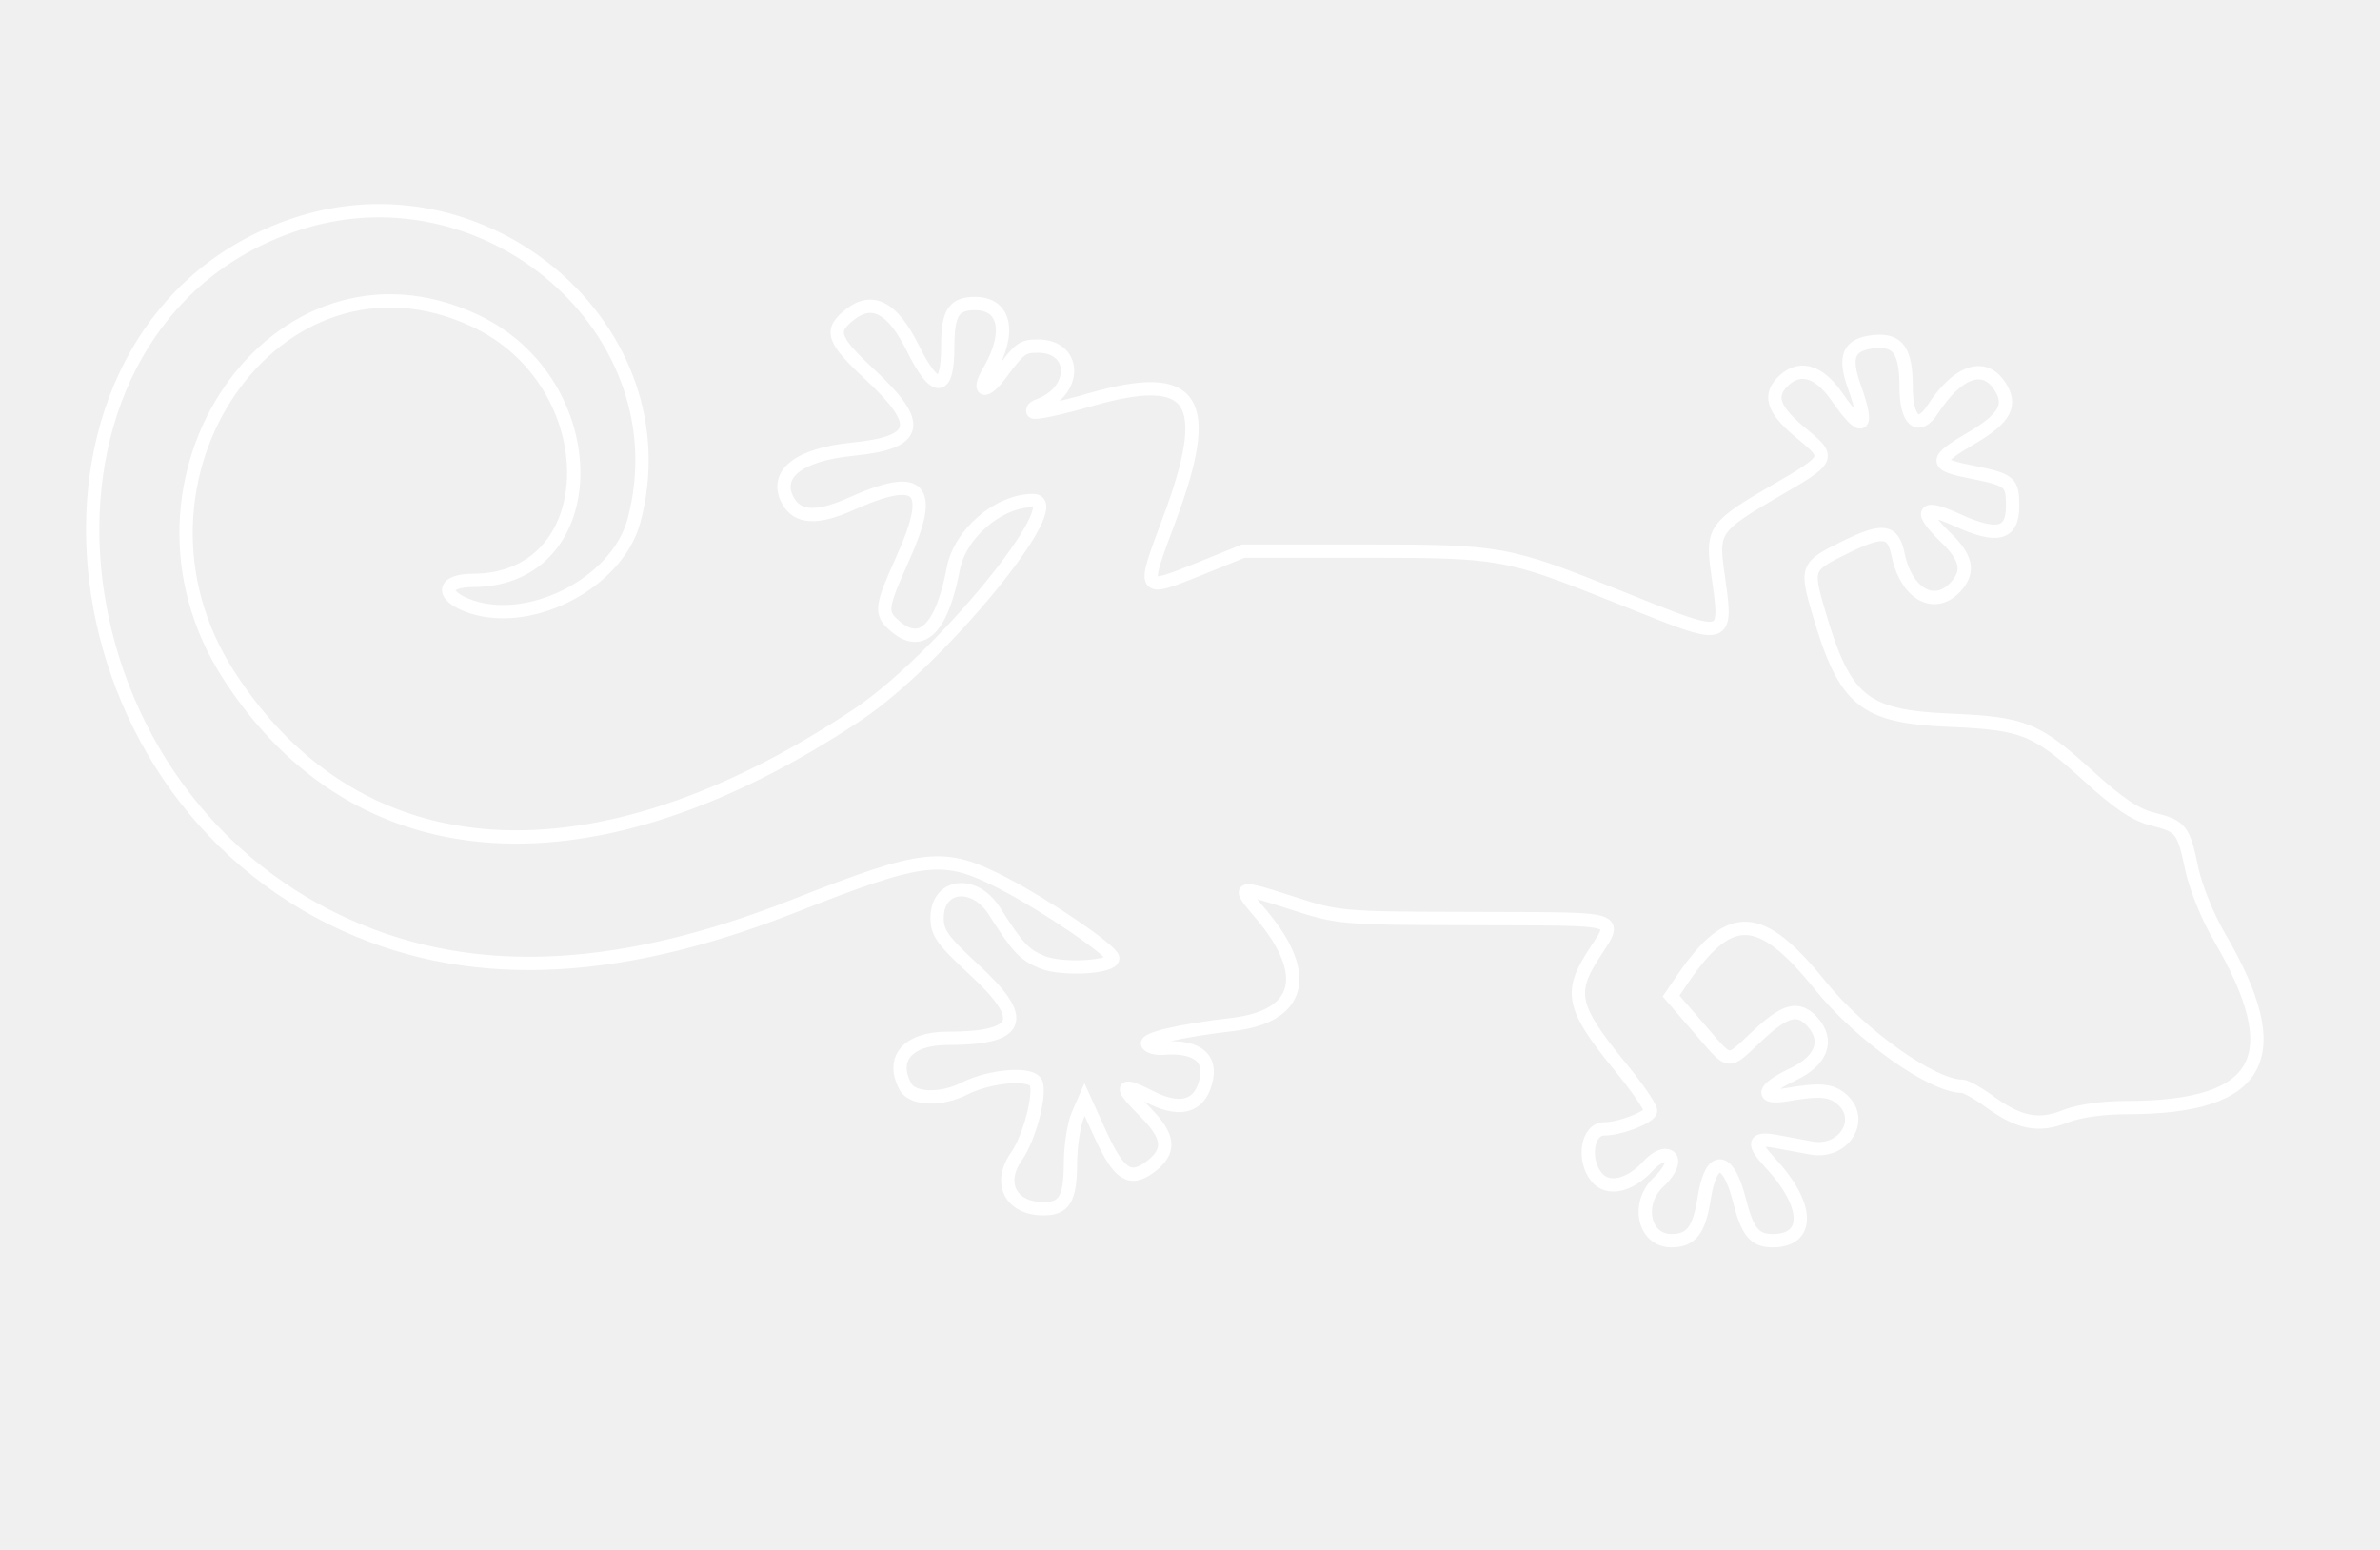
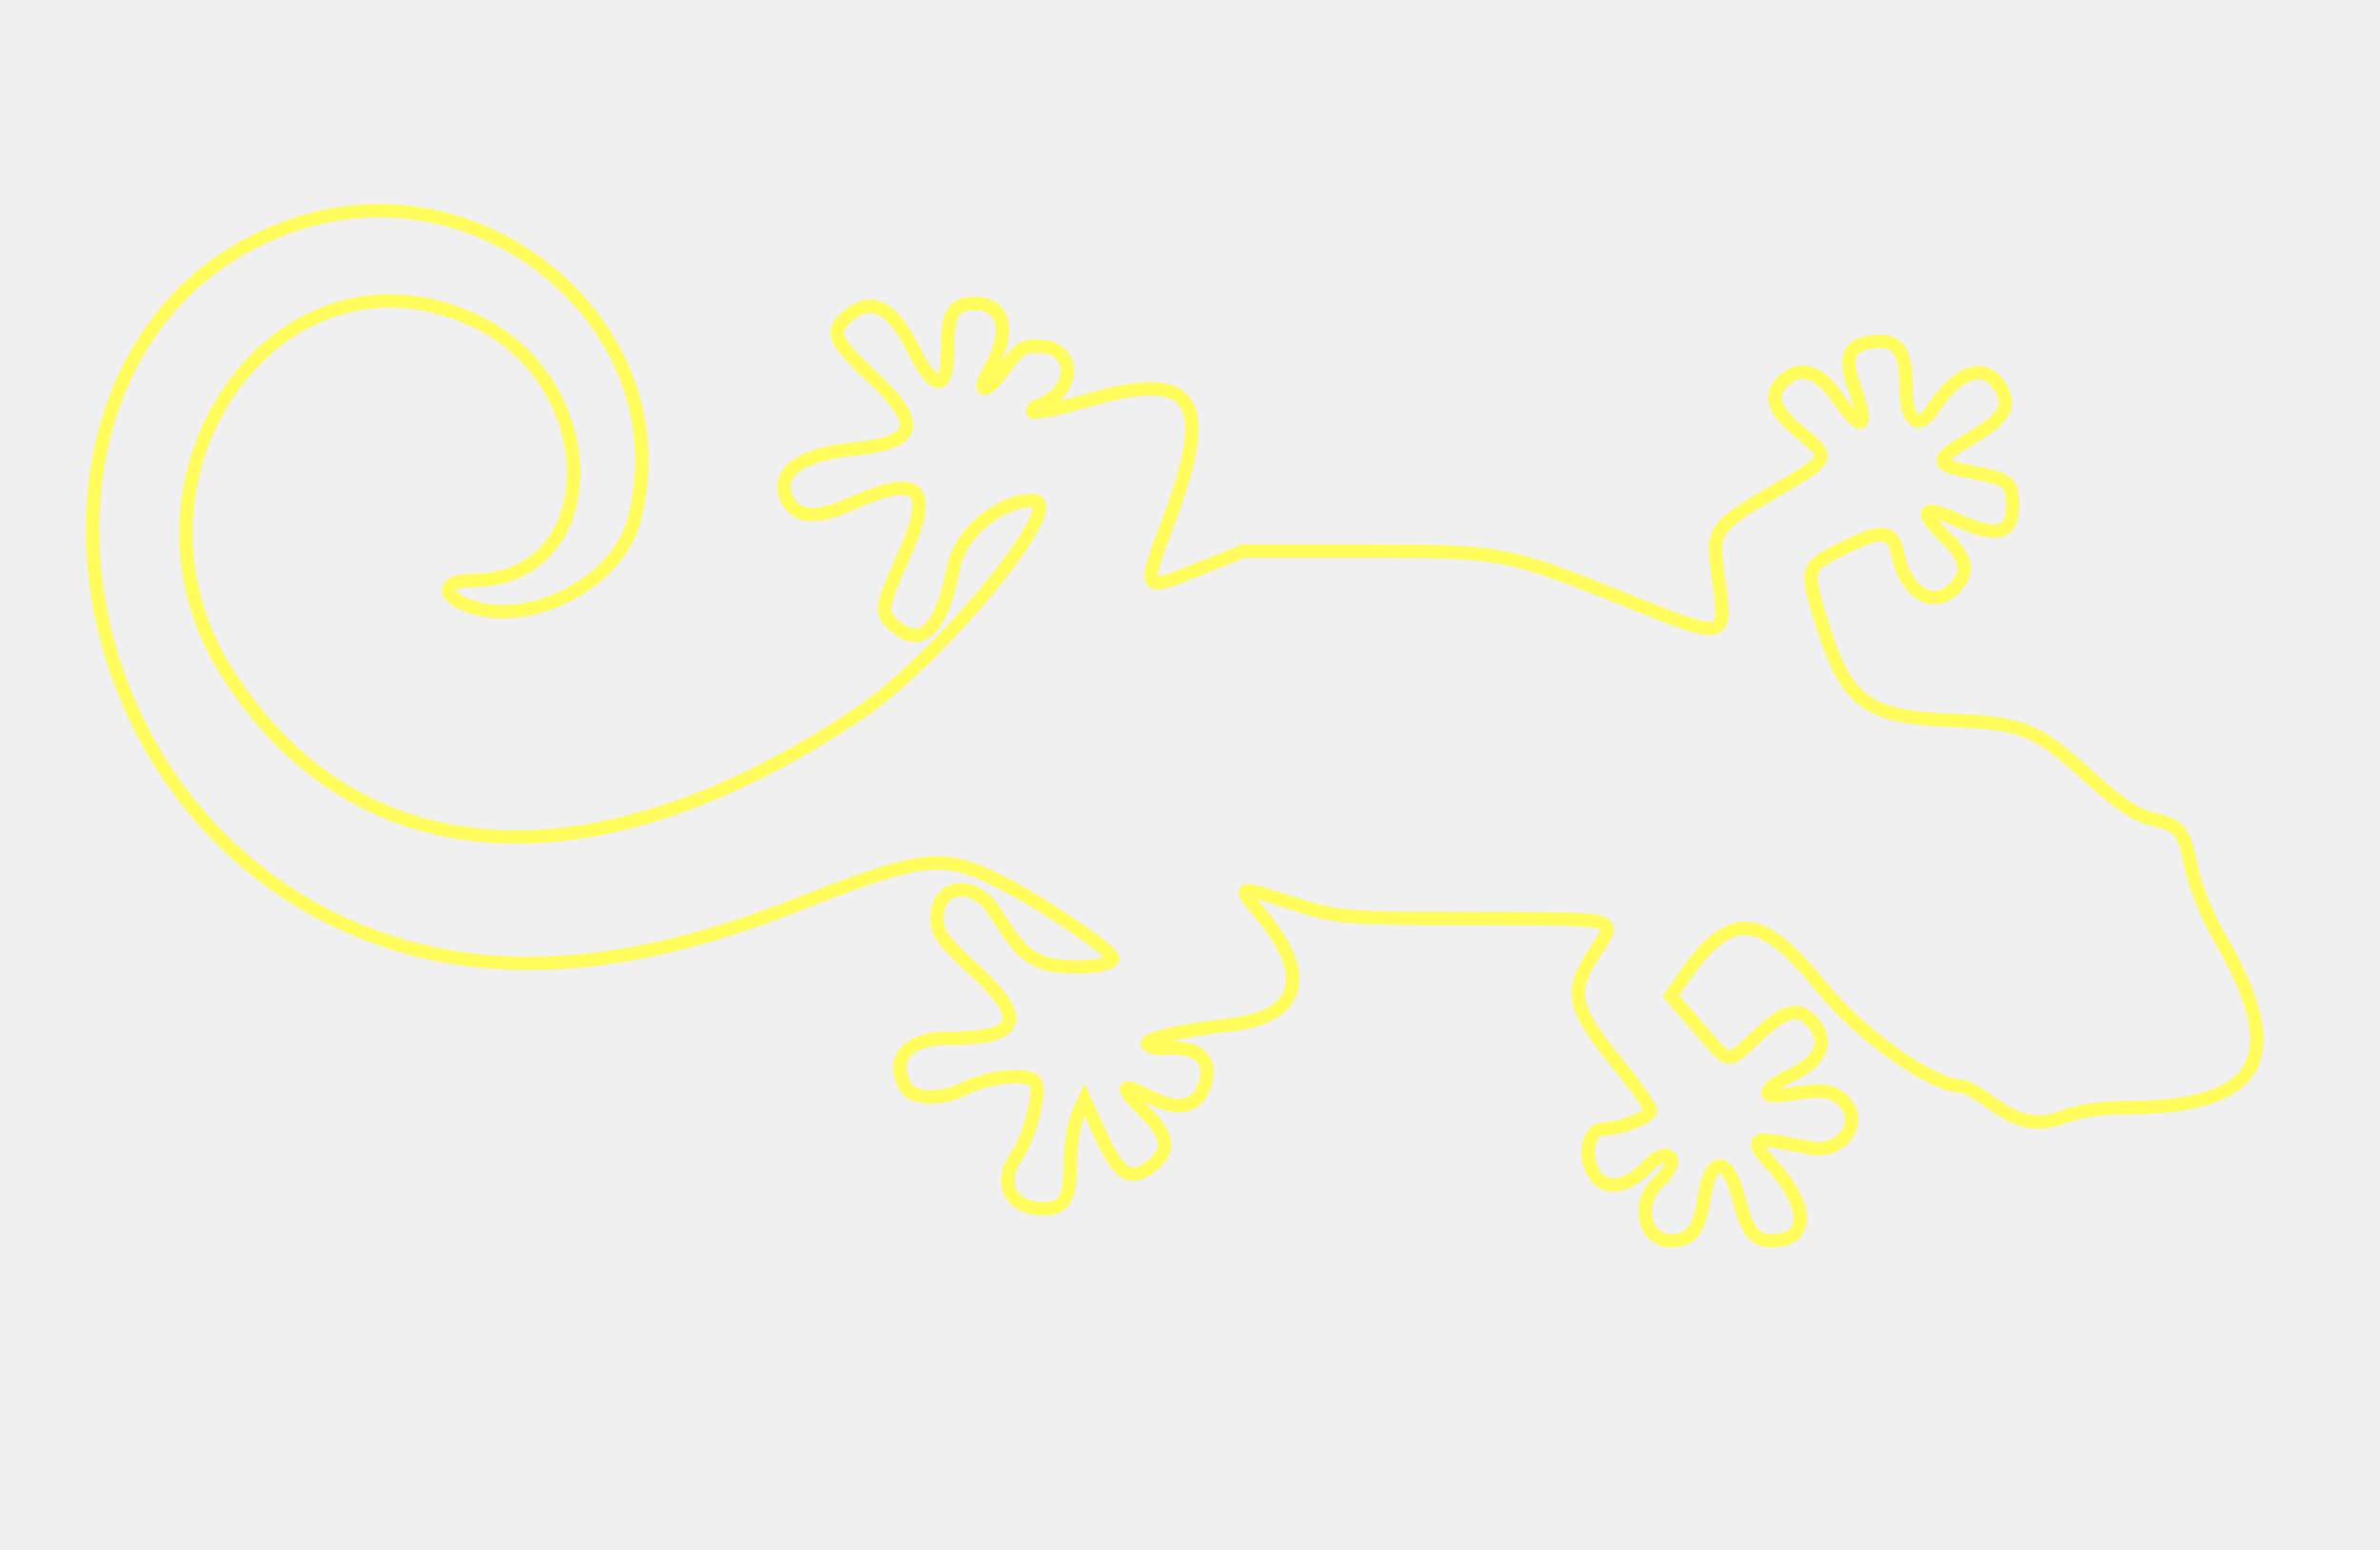
<svg xmlns="http://www.w3.org/2000/svg" version="1.0" width="447pt" height="291pt" viewBox="0 0 447 291" preserveAspectRatio="xMidYMid meet">
-   <g transform="translate(0,291) scale(0.05,-0.05)" fill="none" stroke="#ffffff" stroke-width="50">
+   <g transform="translate(0,291) scale(0.05,-0.05)" fill="none" stroke="#fffc5c" stroke-width="50">
    <path d="M1100 4974 c-1074 -369 -975 -2055 154 -2607 483 -236 1043 -220 1728 50 493 194 561 202 787 85 164 -85 411 -254 411 -281 0 -35 -192 -45 -265 -15 -69 29 -91 53 -181 194 -76 117 -214 99 -214 -28 0 -56 21 -85 140 -195 203 -187 176 -257 -101 -257 -148 0 -215 -76 -158 -181 26 -49 135 -52 221 -8 96 49 254 62 270 21 17 -45 -26 -207 -73 -274 -72 -101 -23 -198 101 -198 78 0 100 36 101 169 0 67 13 148 27 181 l26 60 60 -132 c69 -150 110 -177 185 -122 80 60 75 114 -18 208 -99 98 -93 113 19 56 103 -53 173 -40 202 35 40 105 -17 159 -155 148 -24 -2 -49 5 -56 15 -12 20 122 51 318 74 257 30 299 187 109 413 -94 111 -95 111 123 41 163 -53 185 -55 639 -56 628 -3 577 13 477 -149 -82 -131 -66 -193 102 -399 67 -81 121 -159 121 -174 0 -23 -113 -68 -174 -68 -64 0 -82 -116 -29 -181 42 -52 125 -34 195 43 19 21 46 38 61 38 43 0 31 -49 -23 -100 -86 -81 -55 -220 48 -220 75 0 105 39 124 163 26 162 90 156 132 -12 30 -118 57 -151 124 -151 143 0 139 134 -10 294 -67 72 -61 94 22 79 39 -7 99 -18 135 -25 120 -21 200 105 116 181 -41 37 -83 41 -206 20 -107 -19 -96 21 20 76 108 51 136 127 73 197 -53 58 -101 46 -206 -52 -118 -110 -98 -113 -222 30 l-103 119 45 66 c177 258 291 252 516 -27 151 -187 421 -378 533 -378 13 0 61 -27 107 -61 109 -78 181 -92 282 -51 49 19 139 32 229 32 510 0 612 190 347 642 -43 73 -88 186 -102 250 -32 153 -40 164 -146 191 -66 16 -130 59 -244 163 -197 179 -242 197 -524 209 -320 14 -391 72 -488 404 -49 167 -47 174 96 244 145 72 183 67 202 -27 31 -148 138 -207 217 -119 51 56 40 109 -37 183 -105 102 -90 127 41 67 151 -69 209 -55 209 52 0 92 -9 99 -158 129 -138 27 -138 44 4 127 126 74 153 124 105 196 -59 90 -159 54 -252 -90 -53 -81 -99 -42 -99 85 0 136 -30 179 -119 171 -97 -10 -117 -54 -75 -171 57 -160 30 -175 -66 -36 -70 101 -146 120 -209 51 -48 -53 -26 -106 81 -193 106 -88 104 -92 -109 -215 -217 -126 -232 -146 -213 -288 39 -282 55 -277 -368 -108 -425 170 -443 173 -962 173 l-450 0 -165 -67 c-218 -87 -216 -90 -114 183 170 453 98 565 -291 454 -114 -33 -212 -54 -219 -47 -6 7 2 17 18 23 148 52 148 224 0 224 -58 0 -67 -6 -141 -105 -57 -77 -90 -69 -43 11 84 143 62 254 -52 254 -81 0 -103 -35 -103 -163 0 -172 -48 -173 -132 -3 -75 151 -151 191 -235 125 -78 -61 -67 -94 77 -228 198 -185 182 -253 -66 -278 -204 -20 -297 -94 -245 -192 36 -67 110 -71 239 -13 262 117 314 62 192 -208 -80 -178 -84 -202 -33 -247 102 -93 180 -19 224 211 25 132 170 256 300 256 139 0 -350 -597 -658 -803 -991 -662 -1876 -608 -2363 146 -474 733 178 1678 921 1334 501 -232 498 -975 -4 -977 -109 0 -124 -51 -28 -91 226 -94 567 75 632 314 192 713 -555 1361 -1281 1111z" />
  </g>
</svg>
